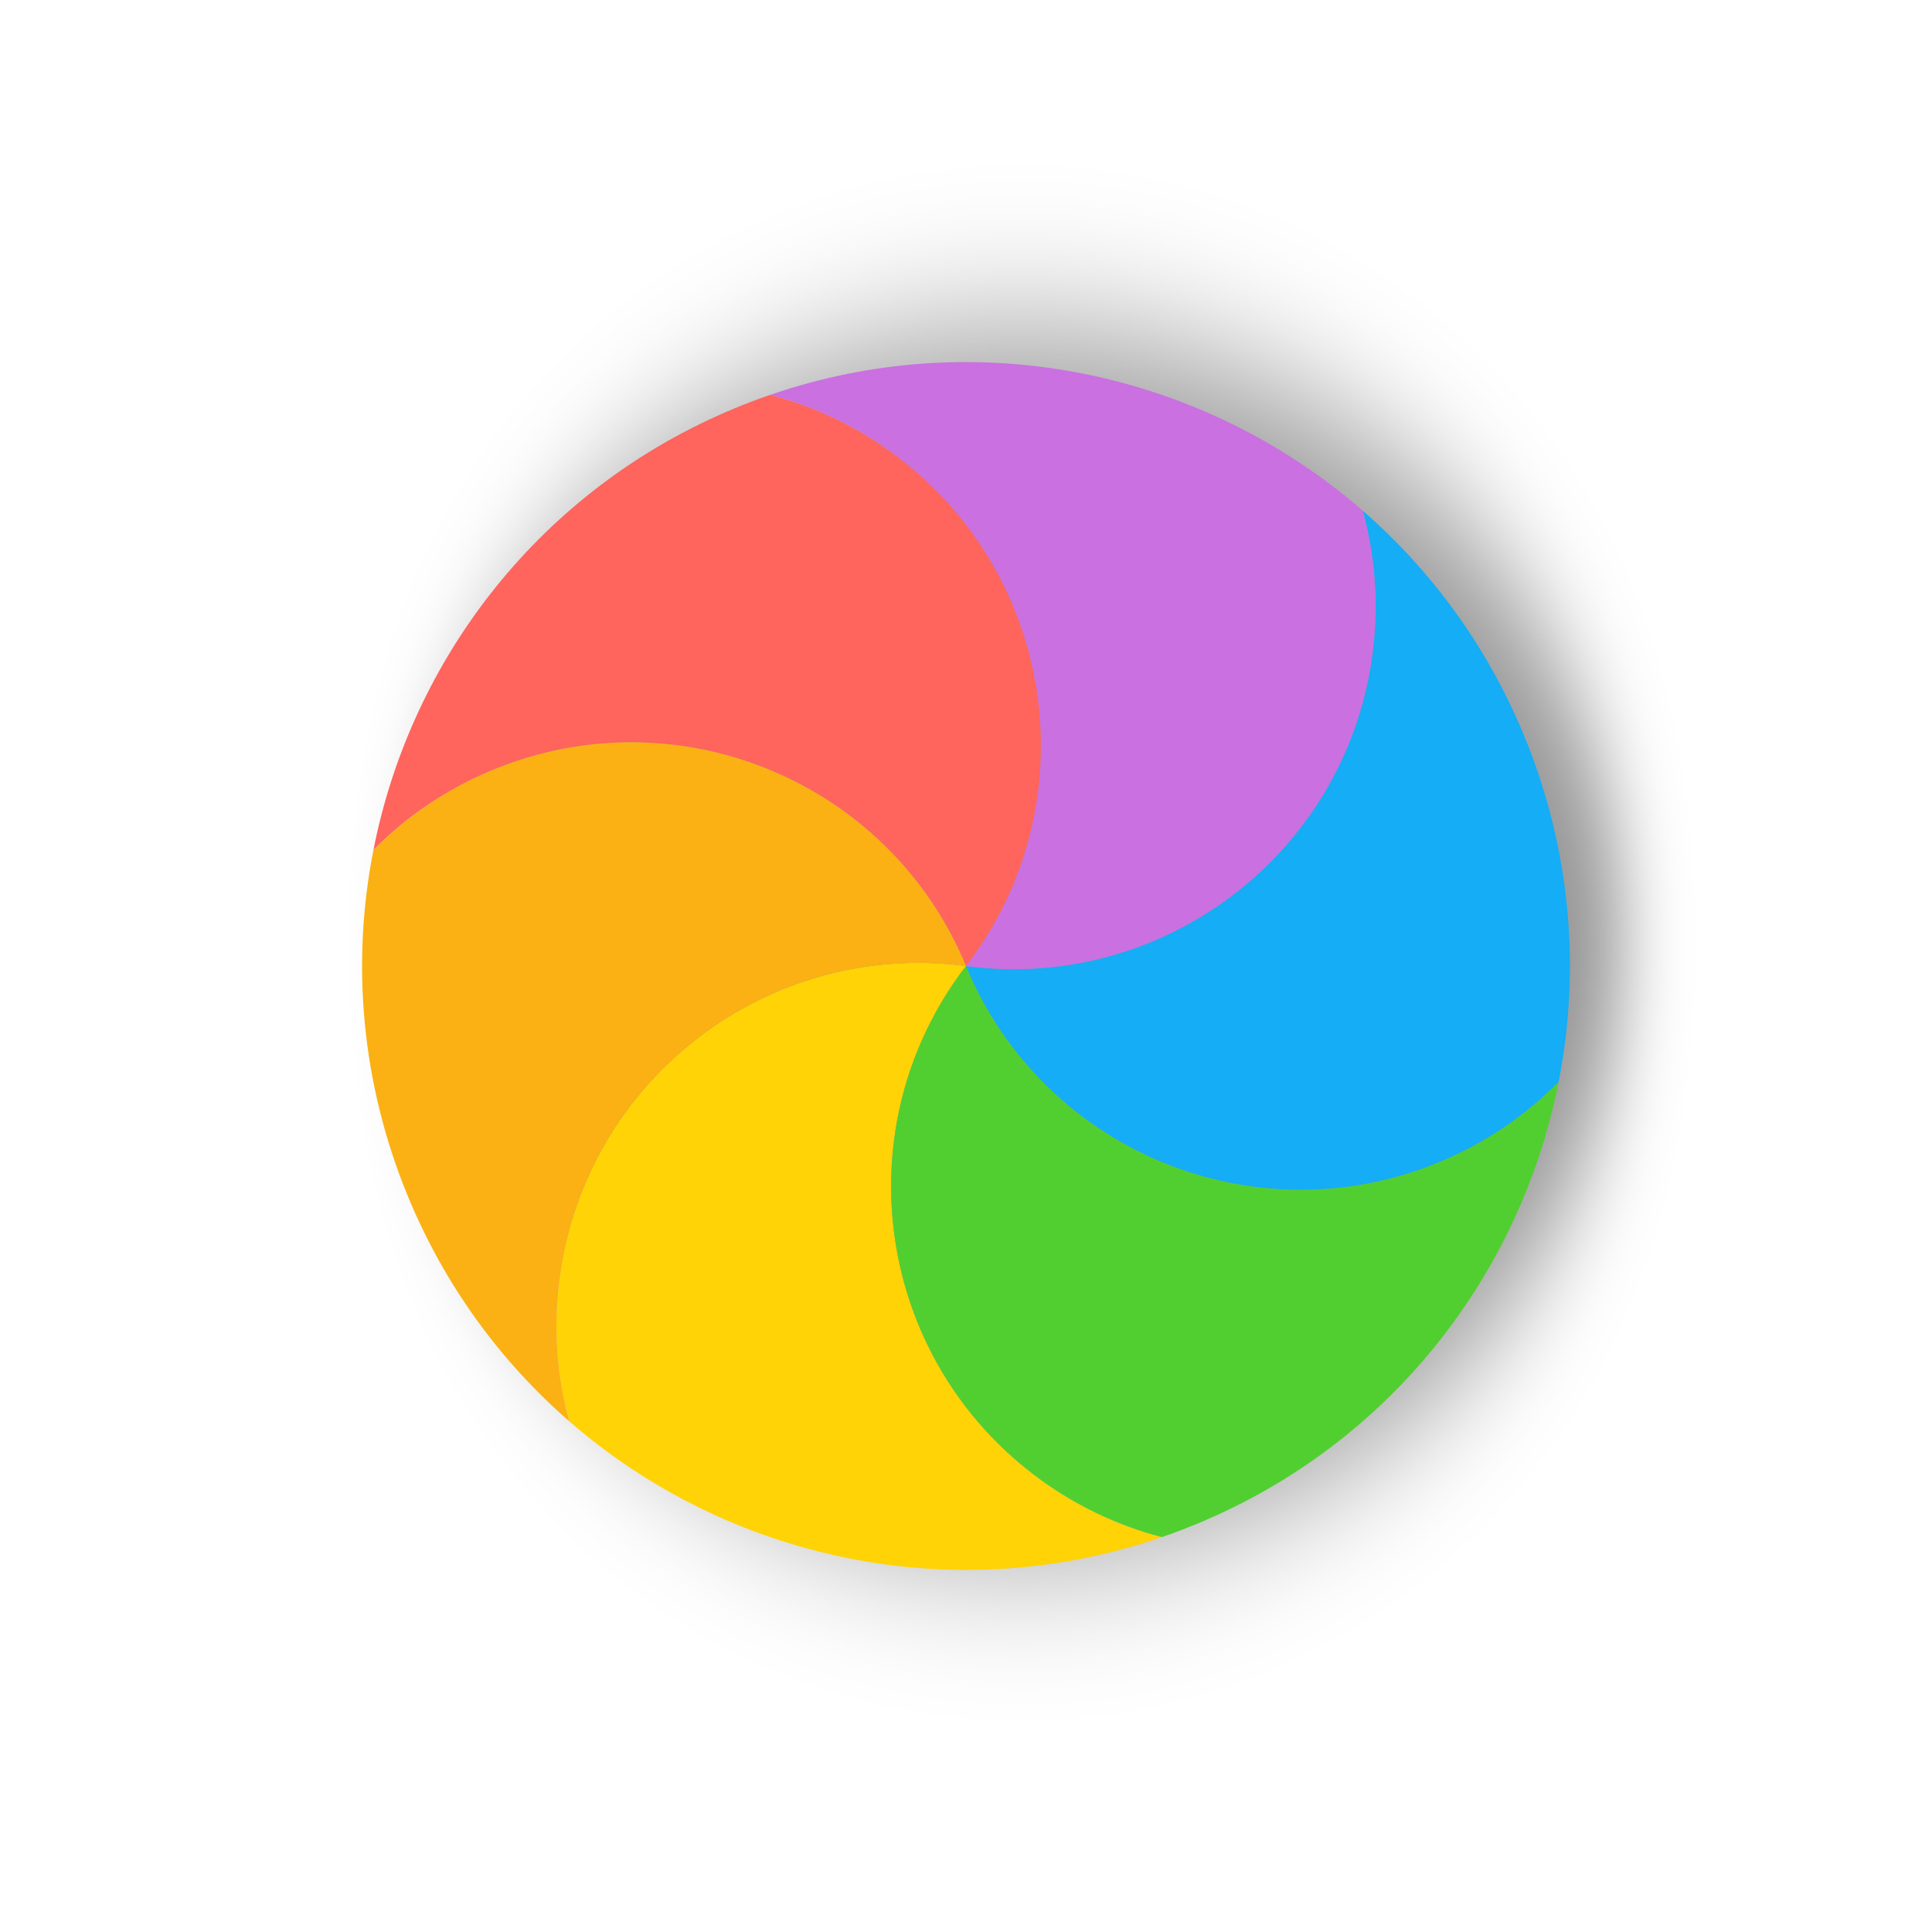
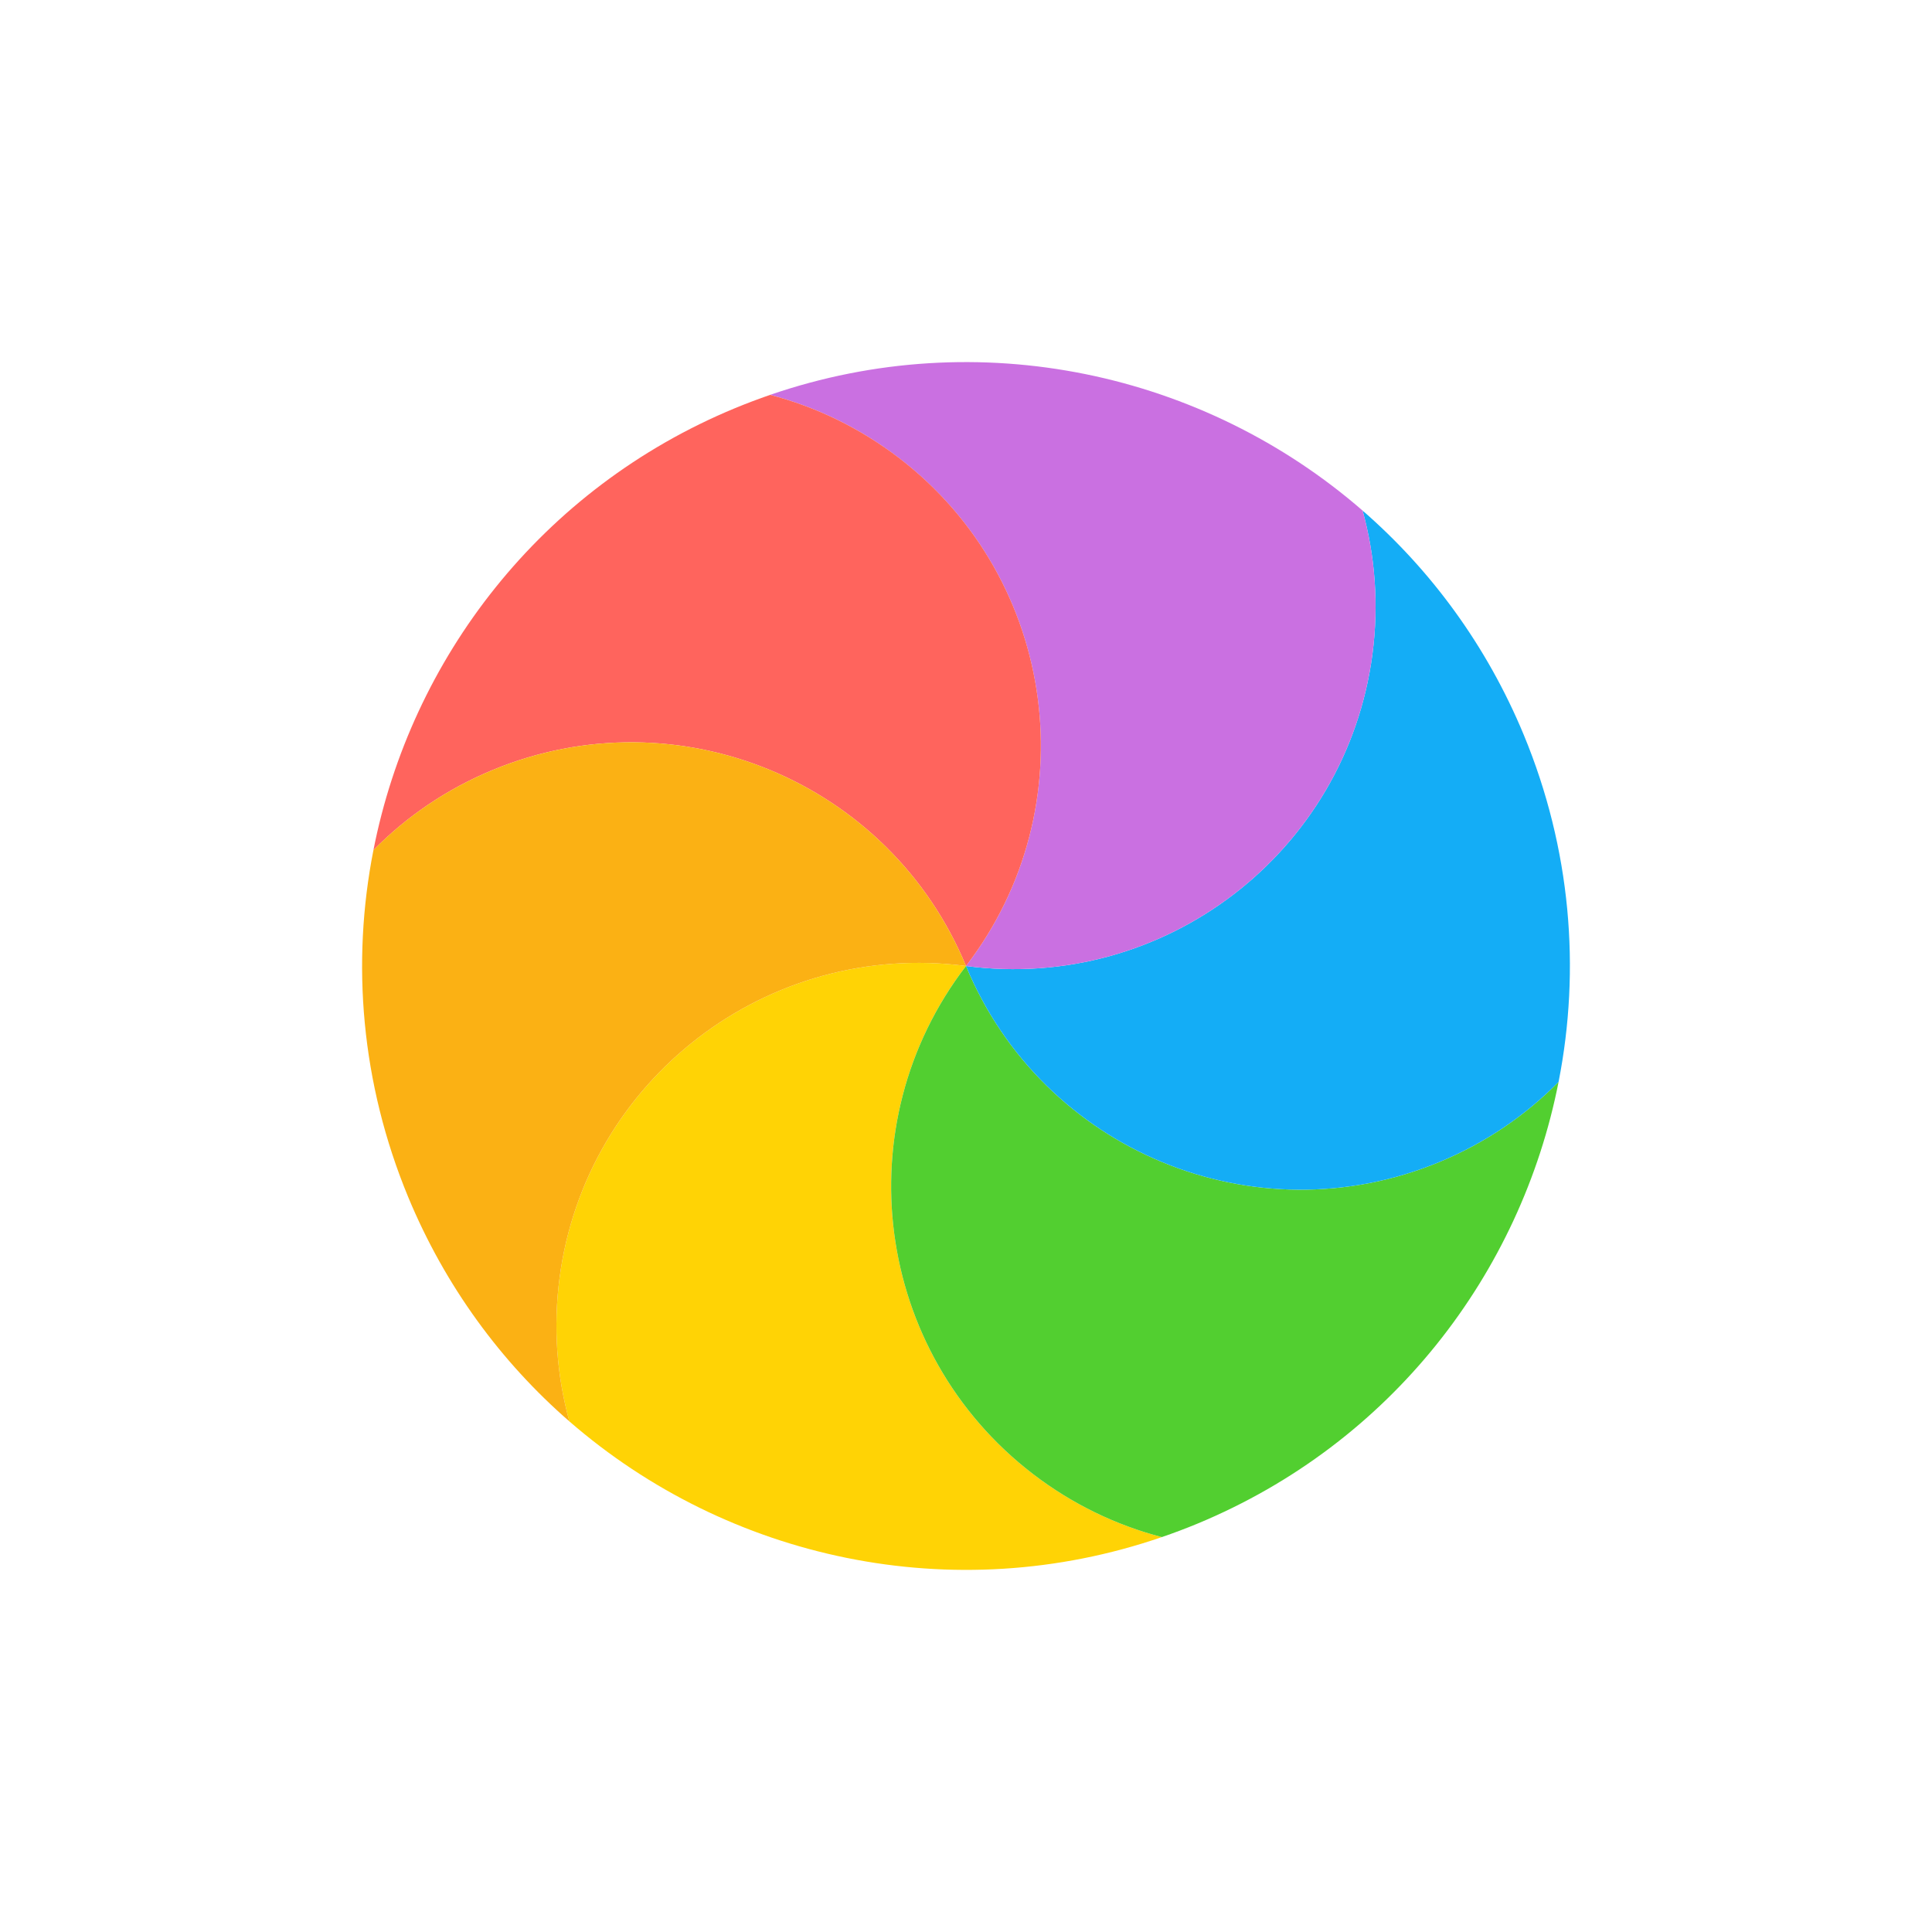
<svg xmlns="http://www.w3.org/2000/svg" width="32" height="32" viewBox="0 0 32 32" fill="none">
-   <g transform="rotate(247.5, 16, 16)">
-     <g filter="url(#filter0_d_1_311)">
-       <path d="M11.546 7.044C12.319 7.14 13.086 7.39 13.804 7.804C16.674 9.461 17.657 13.13 16 16C14.343 13.13 10.674 12.147 7.804 13.804C7.087 14.217 6.489 14.757 6.019 15.377C6.244 11.721 8.434 8.595 11.546 7.044Z" fill="url(#paint0_linear_1_311)" />
-       <path d="M6.019 15.377C6.489 14.757 7.087 14.217 7.804 13.804C10.674 12.147 14.343 13.13 16 16C12.686 16 10 18.686 10 22C10 22.828 10.168 23.616 10.471 24.334C7.776 22.542 6 19.478 6 16C6 15.791 6.006 15.583 6.019 15.377Z" fill="url(#paint1_linear_1_311)" />
-       <path d="M10.471 24.334C10.168 23.616 10 22.828 10 22C10 18.686 12.686 16 16 16C14.343 18.87 15.326 22.539 18.196 24.196C18.914 24.61 19.681 24.86 20.454 24.956C19.113 25.624 17.601 26 16 26C13.956 26 12.055 25.387 10.471 24.334Z" fill="url(#paint2_linear_1_311)" />
-       <path d="M20.454 24.956C19.681 24.86 18.914 24.61 18.196 24.196C15.326 22.539 14.343 18.87 16 16C17.657 18.87 21.326 19.853 24.196 18.196C24.913 17.782 25.511 17.244 25.981 16.623C25.756 20.279 23.567 23.405 20.454 24.956Z" fill="url(#paint3_linear_1_311)" />
-       <path d="M25.981 16.623C25.511 17.244 24.913 17.782 24.196 18.196C21.326 19.853 17.657 18.87 16 16C19.314 16 22 13.314 22 10C22 9.172 21.832 8.384 21.529 7.666C24.224 9.458 26 12.521 26 16C26 16.209 25.994 16.417 25.981 16.623Z" fill="url(#paint4_linear_1_311)" />
-       <path d="M21.529 7.666C21.832 8.384 22 9.172 22 10C22 13.314 19.314 16 16 16C17.657 13.13 16.674 9.461 13.804 7.804C13.086 7.39 12.319 7.14 11.546 7.044C12.887 6.376 14.399 6 16 6C18.044 6 19.945 6.613 21.529 7.666Z" fill="url(#paint5_linear_1_311)" />
-     </g>
-     <defs>
-       <filter id="filter0_d_1_311" x="4" y="5" width="24" height="24" filterUnits="userSpaceOnUse" color-interpolation-filters="sRGB">
-         <feFlood flood-opacity="0" result="BackgroundImageFix" />
-         <feColorMatrix in="SourceAlpha" type="matrix" values="0 0 0 0 0 0 0 0 0 0 0 0 0 0 0 0 0 0 127 0" result="hardAlpha" />
-         <feOffset dy="1" />
-         <feGaussianBlur stdDeviation="1" />
-         <feColorMatrix type="matrix" values="0 0 0 0 0 0 0 0 0 0 0 0 0 0 0 0 0 0 0.405 0" />
-         <feBlend mode="normal" in2="BackgroundImageFix" result="effect1_dropShadow_1_311" />
-         <feBlend mode="normal" in="SourceGraphic" in2="effect1_dropShadow_1_311" result="shape" />
-       </filter>
-       <linearGradient id="paint0_linear_1_311" x1="545.308" y1="7.044" x2="545.308" y2="902.599" gradientUnits="userSpaceOnUse">
-         <stop stop-color="#FFD305" style="stop-color:#FFD305;stop-color:color(display-p3 1 0.828 0.02);stop-opacity:1;" />
-         <stop offset="1" stop-color="#FDCF01" style="stop-color:#FDCF01;stop-color:color(display-p3 0.992 0.812 0.004);stop-opacity:1;" />
-       </linearGradient>
-       <linearGradient id="paint1_linear_1_311" x1="506" y1="12.999" x2="506" y2="1146.46" gradientUnits="userSpaceOnUse">
-         <stop stop-color="#52CF30" style="stop-color:#52CF30;stop-color:color(display-p3 0.322 0.812 0.188);stop-opacity:1;" />
-         <stop offset="1" stop-color="#3BBD1C" style="stop-color:#3BBD1C;stop-color:color(display-p3 0.231 0.741 0.11);stop-opacity:1;" />
-       </linearGradient>
-       <linearGradient id="paint2_linear_1_311" x1="532.723" y1="16" x2="532.723" y2="1016" gradientUnits="userSpaceOnUse">
-         <stop stop-color="#14ADF6" style="stop-color:#14ADF6;stop-color:color(display-p3 0.078 0.678 0.965);stop-opacity:1;" />
-         <stop offset="1" stop-color="#1191F4" style="stop-color:#1191F4;stop-color:color(display-p3 0.067 0.569 0.957);stop-opacity:1;" />
-       </linearGradient>
-       <linearGradient id="paint3_linear_1_311" x1="554.484" y1="16" x2="554.484" y2="911.555" gradientUnits="userSpaceOnUse">
-         <stop stop-color="#CA70E1" style="stop-color:#CA70E1;stop-color:color(display-p3 0.792 0.439 0.882);stop-opacity:1;" />
-         <stop offset="1" stop-color="#B452CB" style="stop-color:#B452CB;stop-color:color(display-p3 0.706 0.322 0.796);stop-opacity:1;" />
-       </linearGradient>
-       <linearGradient id="paint4_linear_1_311" x1="516" y1="7.666" x2="516" y2="1141.12" gradientUnits="userSpaceOnUse">
-         <stop stop-color="#FF645D" style="stop-color:#FF645D;stop-color:color(display-p3 1 0.392 0.365);stop-opacity:1;" />
-         <stop offset="1" stop-color="#FF4332" style="stop-color:#FF4332;stop-color:color(display-p3 1 0.263 0.196);stop-opacity:1;" />
-       </linearGradient>
-       <linearGradient id="paint5_linear_1_311" x1="534.269" y1="6" x2="534.269" y2="1006" gradientUnits="userSpaceOnUse">
-         <stop stop-color="#FBB114" style="stop-color:#FBB114;stop-color:color(display-p3 0.984 0.694 0.078);stop-opacity:1;" />
-         <stop offset="1" stop-color="#FF9508" style="stop-color:#FF9508;stop-color:color(display-p3 1 0.584 0.031);stop-opacity:1;" />
-       </linearGradient>
-     </defs>
-   </g>
+   <path d="M9.431 23.543C9.223 22.791 9.16 21.987 9.268 21.166C9.701 17.88 12.715 15.568 16 16C13.983 18.629 14.479 22.395 17.108 24.413C17.764 24.916 18.491 25.263 19.244 25.459C15.78 26.651 12.055 25.824 9.431 23.543Z" fill="url(#paint0_linear_2063_183)" />
+   <path d="M19.244 25.459C18.491 25.263 17.764 24.916 17.108 24.413C14.479 22.395 13.983 18.629 16 16C17.268 19.061 20.778 20.515 23.839 19.247C24.604 18.93 25.268 18.474 25.815 17.919C25.191 21.094 23.041 23.908 19.827 25.239C19.634 25.319 19.439 25.392 19.244 25.459Z" fill="url(#paint1_linear_2063_183)" />
+   <path d="M25.815 17.919C25.268 18.474 24.604 18.93 23.839 19.247C20.778 20.515 17.268 19.061 16 16C19.285 16.433 22.299 14.12 22.732 10.835C22.84 10.013 22.776 9.209 22.569 8.457C23.7 9.441 24.626 10.694 25.239 12.173C26.021 14.062 26.182 16.053 25.815 17.919Z" fill="url(#paint2_linear_2063_183)" />
+   <path d="M22.569 8.457C22.776 9.209 22.84 10.013 22.732 10.835C22.299 14.12 19.285 16.433 16 16C18.017 13.371 17.521 9.605 14.892 7.587C14.236 7.084 13.509 6.737 12.756 6.54C16.22 5.349 19.945 6.176 22.569 8.457Z" fill="url(#paint3_linear_2063_183)" />
+   <path d="M12.756 6.54C13.509 6.737 14.236 7.084 14.893 7.587C17.521 9.605 18.017 13.371 16 16C14.732 12.938 11.222 11.485 8.161 12.753C7.396 13.07 6.732 13.526 6.185 14.081C6.809 10.906 8.96 8.092 12.173 6.761C12.366 6.681 12.561 6.608 12.756 6.54Z" fill="url(#paint4_linear_2063_183)" />
+   <path d="M6.185 14.081C6.731 13.526 7.396 13.07 8.161 12.753C11.222 11.485 14.732 12.938 16 16C12.715 15.568 9.701 17.88 9.268 21.166C9.16 21.987 9.223 22.791 9.431 23.543C8.3 22.559 7.374 21.305 6.761 19.827C5.979 17.938 5.818 15.947 6.185 14.081Z" fill="url(#paint5_linear_2063_183)" />
+   <defs>
+     <linearGradient id="paint0_linear_2063_183" x1="-194.831" y1="-469.589" x2="632.553" y2="-812.303" gradientUnits="userSpaceOnUse">
+       <stop stop-color="#FFD305" style="stop-color:#FFD305;stop-color:color(display-p3 1 0.828 0.02);stop-opacity:1;" />
+       <stop offset="1" stop-color="#FDCF01" style="stop-color:#FDCF01;stop-color:color(display-p3 0.992 0.812 0.004);stop-opacity:1;" />
+     </linearGradient>
+     <linearGradient id="paint1_linear_2063_183" x1="-174.287" y1="-435.553" x2="872.891" y2="-869.308" gradientUnits="userSpaceOnUse">
+       <stop stop-color="#52CF30" style="stop-color:#52CF30;stop-color:color(display-p3 0.322 0.812 0.188);stop-opacity:1;" />
+       <stop offset="1" stop-color="#3BBD1C" style="stop-color:#3BBD1C;stop-color:color(display-p3 0.231 0.741 0.11);stop-opacity:1;" />
+     </linearGradient>
+     <linearGradient id="paint2_linear_2063_183" x1="-181.741" y1="-461.39" x2="742.138" y2="-844.074" gradientUnits="userSpaceOnUse">
+       <stop stop-color="#14ADF6" style="stop-color:#14ADF6;stop-color:color(display-p3 0.078 0.678 0.965);stop-opacity:1;" />
+       <stop offset="1" stop-color="#1191F4" style="stop-color:#1191F4;stop-color:color(display-p3 0.067 0.569 0.957);stop-opacity:1;" />
+     </linearGradient>
+     <linearGradient id="paint3_linear_2063_183" x1="-190.069" y1="-481.494" x2="637.316" y2="-824.208" gradientUnits="userSpaceOnUse">
+       <stop stop-color="#CA70E1" style="stop-color:#CA70E1;stop-color:color(display-p3 0.792 0.439 0.882);stop-opacity:1;" />
+       <stop offset="1" stop-color="#B452CB" style="stop-color:#B452CB;stop-color:color(display-p3 0.706 0.322 0.796);stop-opacity:1;" />
+     </linearGradient>
+     <linearGradient id="paint4_linear_2063_183" x1="-183.041" y1="-442.751" x2="864.138" y2="-876.506" gradientUnits="userSpaceOnUse">
+       <stop stop-color="#FF645D" style="stop-color:#FF645D;stop-color:color(display-p3 1 0.392 0.365);stop-opacity:1;" />
+       <stop offset="1" stop-color="#FF4332" style="stop-color:#FF4332;stop-color:color(display-p3 1 0.263 0.196);stop-opacity:1;" />
+     </linearGradient>
+     <linearGradient id="paint5_linear_2063_183" x1="-191.572" y1="-458.991" x2="732.308" y2="-841.675" gradientUnits="userSpaceOnUse">
+       <stop stop-color="#FBB114" style="stop-color:#FBB114;stop-color:color(display-p3 0.984 0.694 0.078);stop-opacity:1;" />
+       <stop offset="1" stop-color="#FF9508" style="stop-color:#FF9508;stop-color:color(display-p3 1 0.584 0.031);stop-opacity:1;" />
+     </linearGradient>
+   </defs>
</svg>
